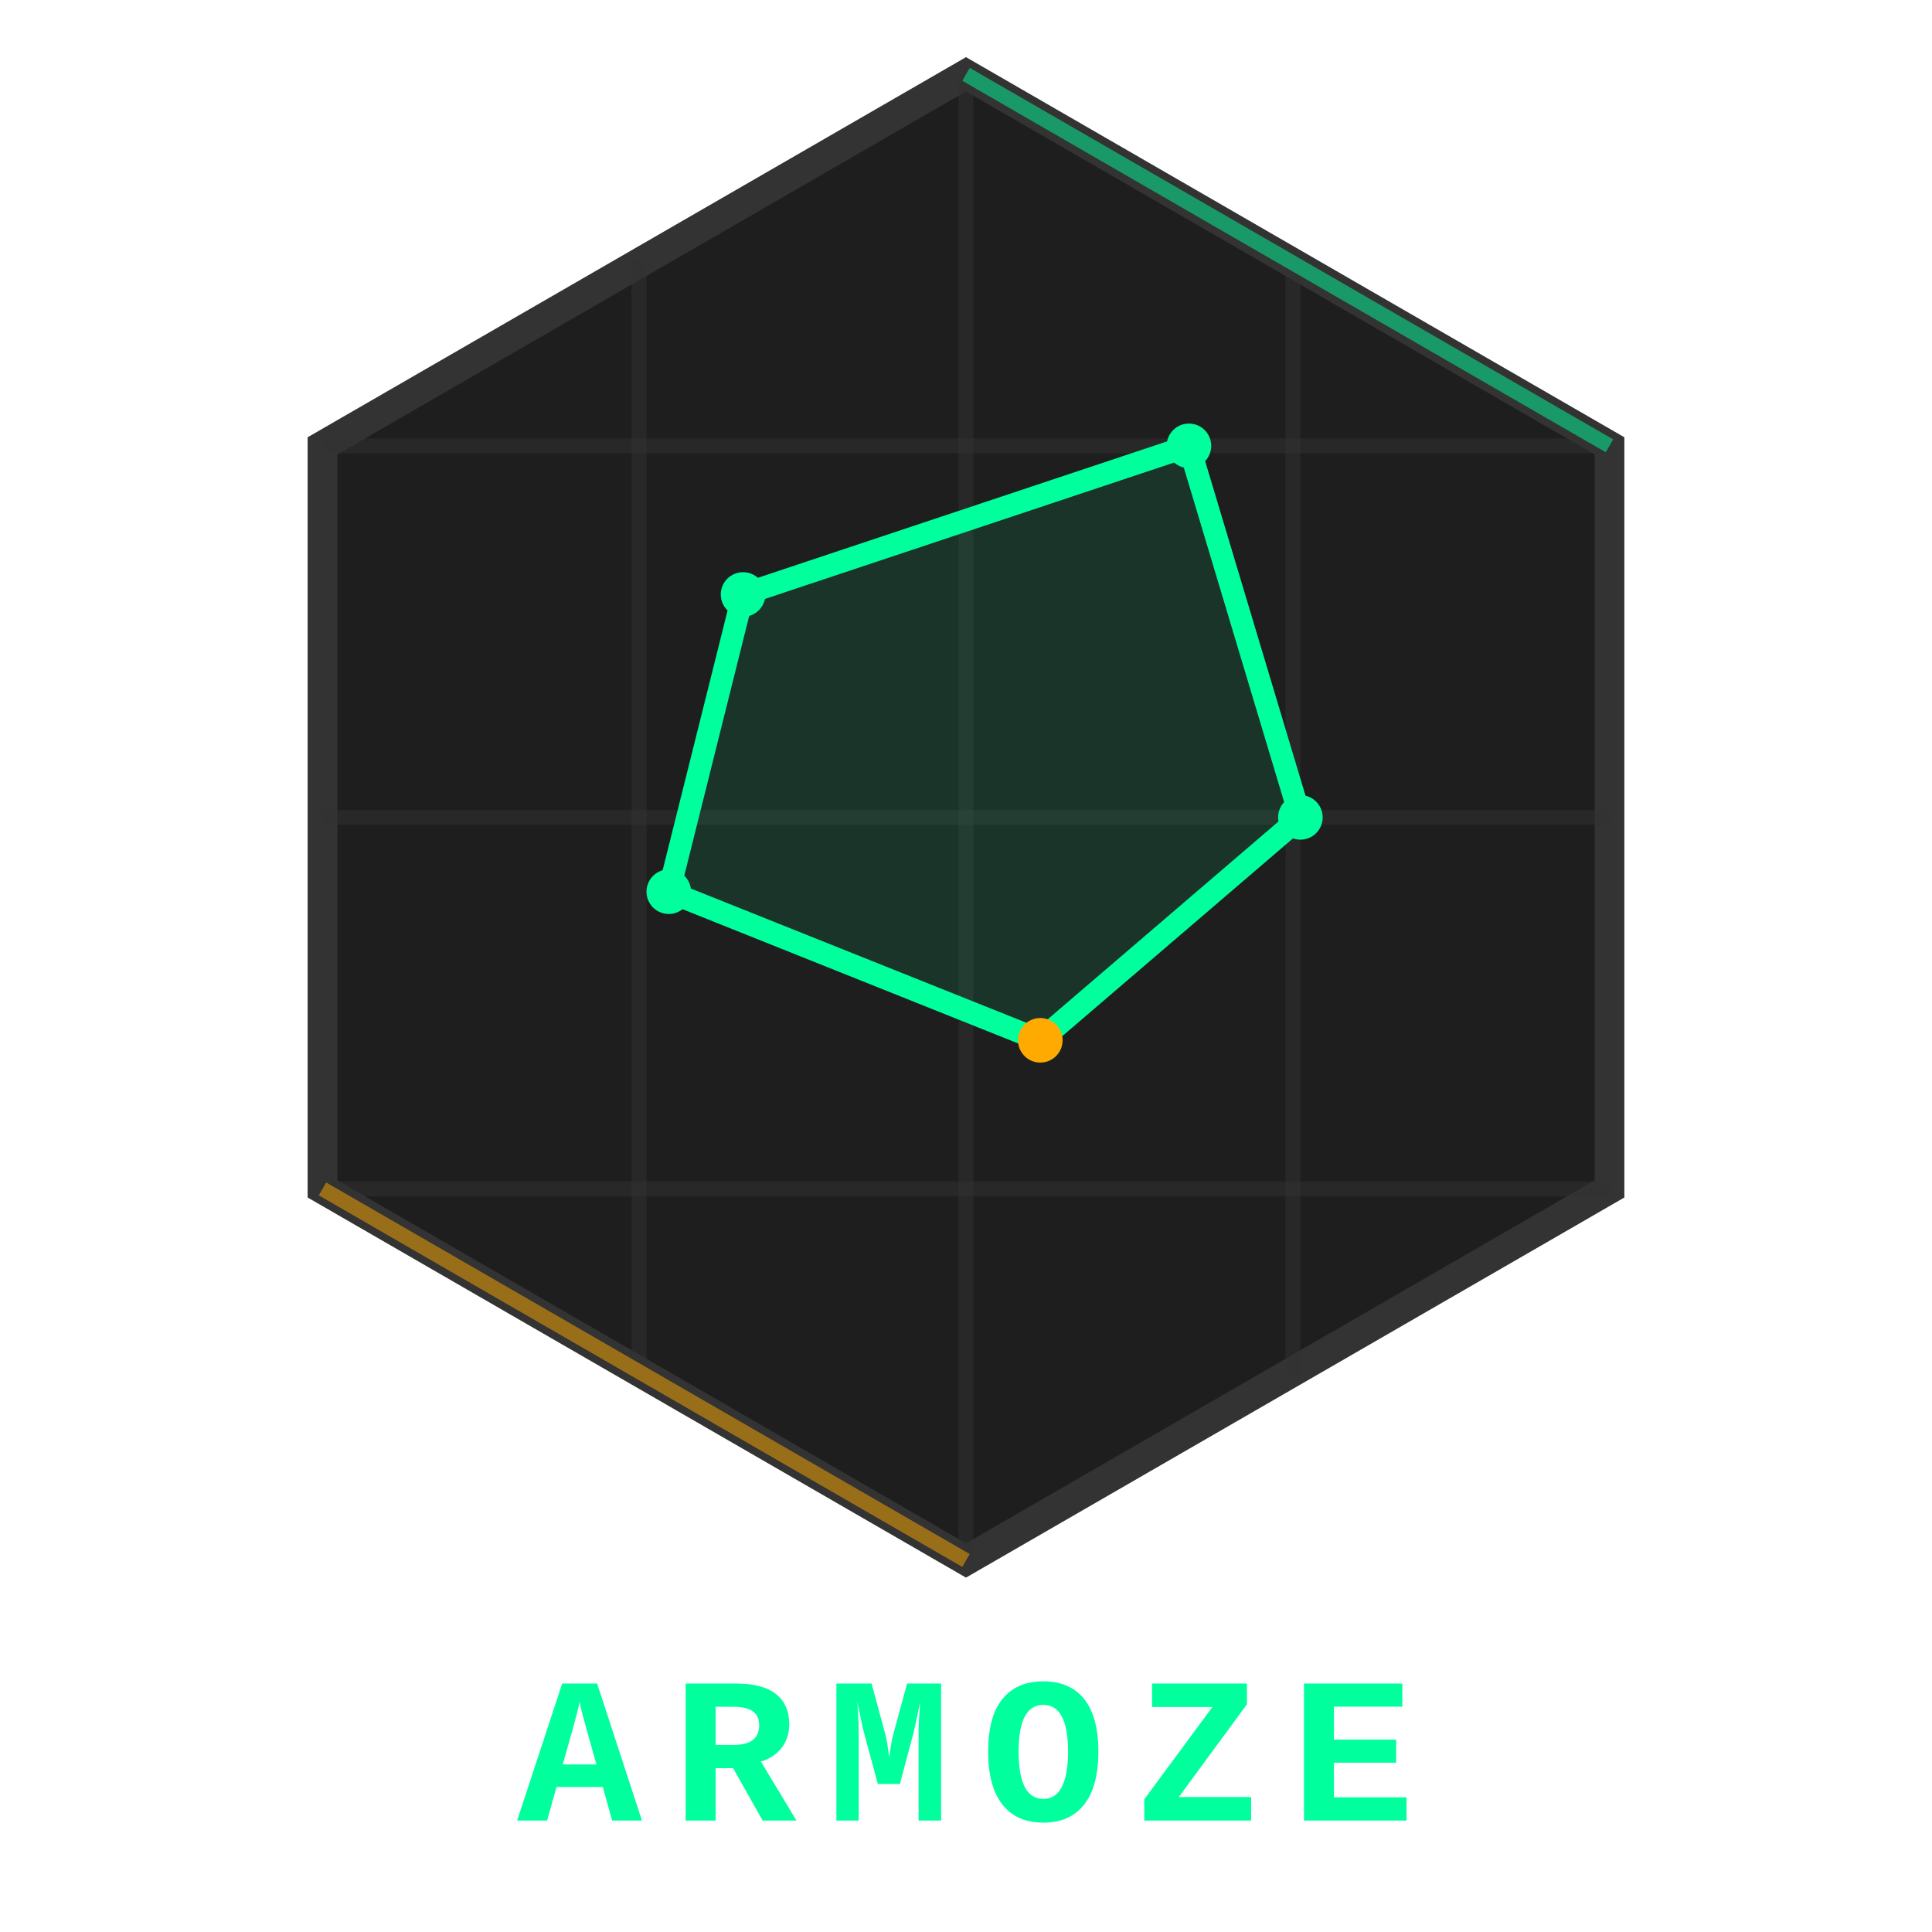
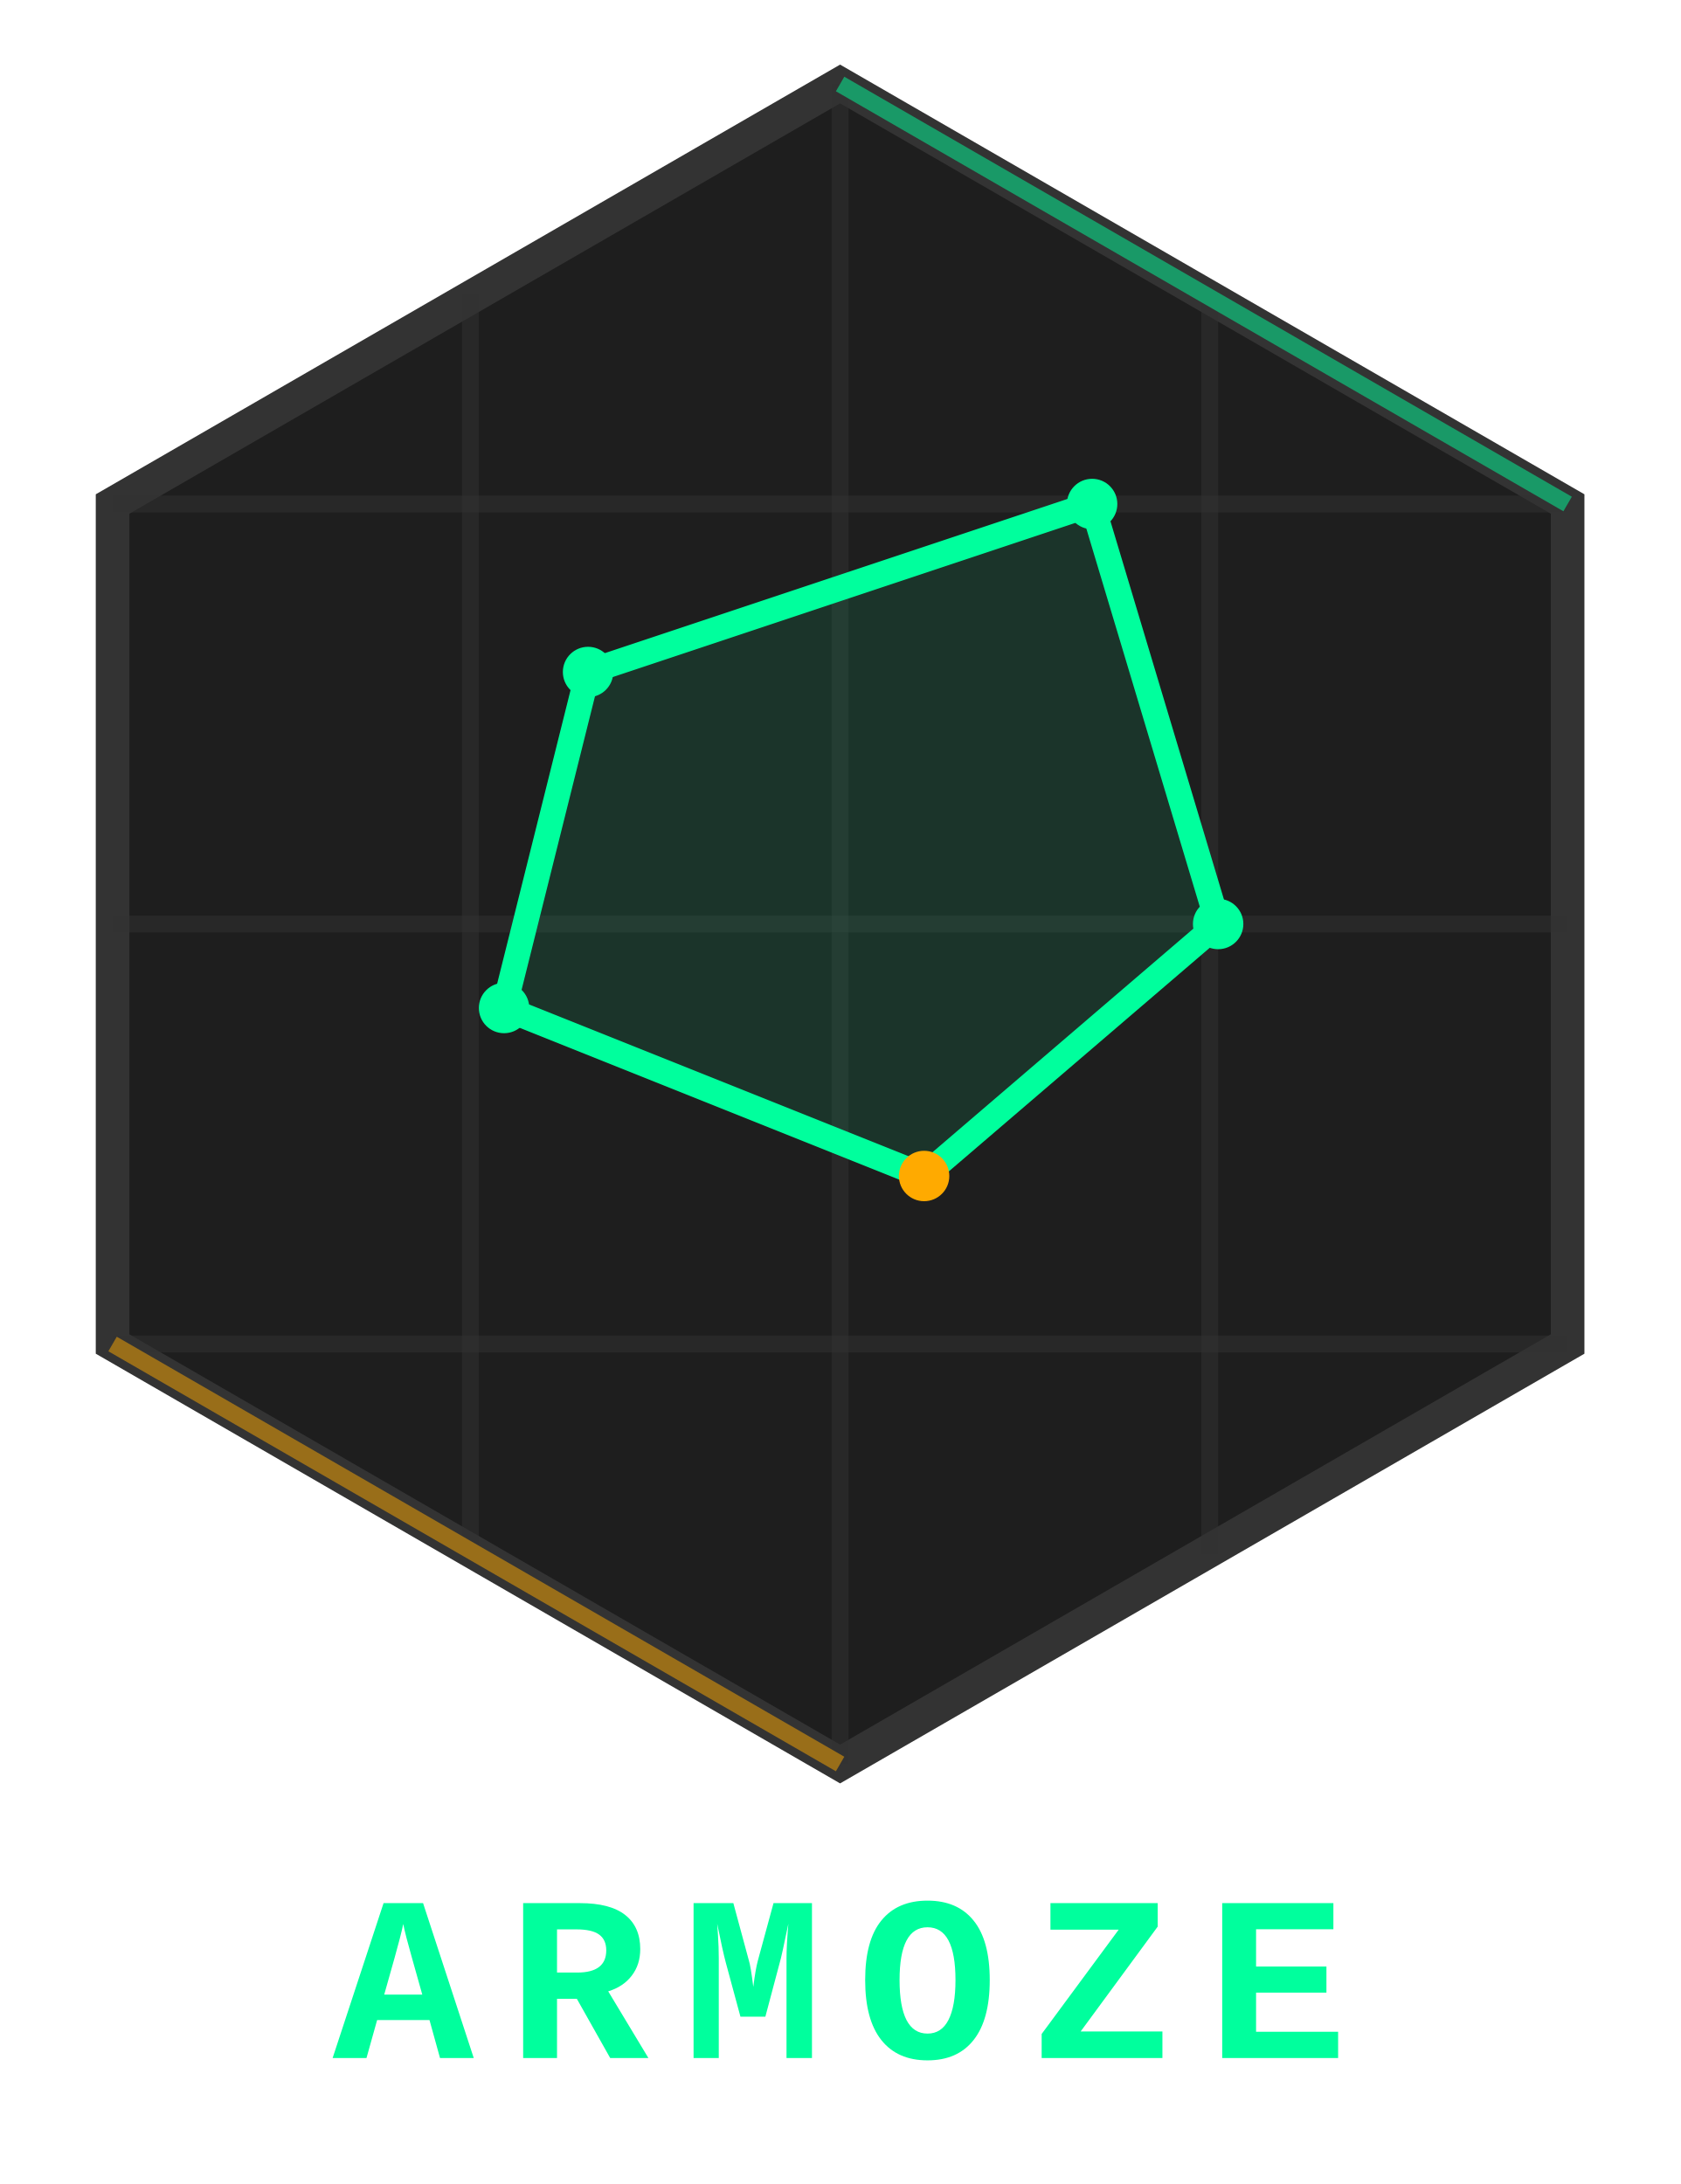
- <svg xmlns="http://www.w3.org/2000/svg" width="200" height="200" viewBox="0 0 200 260" fill="none">
+ <svg xmlns="http://www.w3.org/2000/svg" width="200" height="260" viewBox="0 0 200 260" fill="none">
  <g transform="translate(0, 0)">
    <path d="M100 10L186.6 60V160L100 210L13.4 160V60L100 10Z" fill="#1E1E1E" stroke="#333333" stroke-width="4" />
    <path d="M13.4 60L186.6 60" stroke="#333333" stroke-width="2" stroke-opacity="0.5" />
    <path d="M13.4 110L186.6 110" stroke="#333333" stroke-width="2" stroke-opacity="0.5" />
    <path d="M13.4 160L186.6 160" stroke="#333333" stroke-width="2" stroke-opacity="0.5" />
    <path d="M56 35V185" stroke="#333333" stroke-width="2" stroke-opacity="0.5" />
    <path d="M100 10V210" stroke="#333333" stroke-width="2" stroke-opacity="0.5" />
    <path d="M144 35V185" stroke="#333333" stroke-width="2" stroke-opacity="0.5" />
    <path d="M70 80 L130 60 L145 110 L110 140 L60 120 Z" fill="#00ff9d" fill-opacity="0.1" stroke="#00ff9d" stroke-width="3" stroke-linejoin="round" />
    <circle cx="70" cy="80" r="3" fill="#00ff9d" />
    <circle cx="130" cy="60" r="3" fill="#00ff9d" />
    <circle cx="145" cy="110" r="3" fill="#00ff9d" />
    <circle cx="110" cy="140" r="3" fill="#ffaa00" />
    <circle cx="60" cy="120" r="3" fill="#00ff9d" />
    <path d="M100 10L186.6 60" stroke="#00ff9d" stroke-width="2" stroke-opacity="0.5" />
    <path d="M13.4 160L100 210" stroke="#ffaa00" stroke-width="2" stroke-opacity="0.5" />
    <text x="100" y="245" font-family="'Courier New', monospace" font-weight="bold" font-size="28" fill="#00ff9d" text-anchor="middle" letter-spacing="4" stroke="none">ARMOZE</text>
  </g>
</svg>
